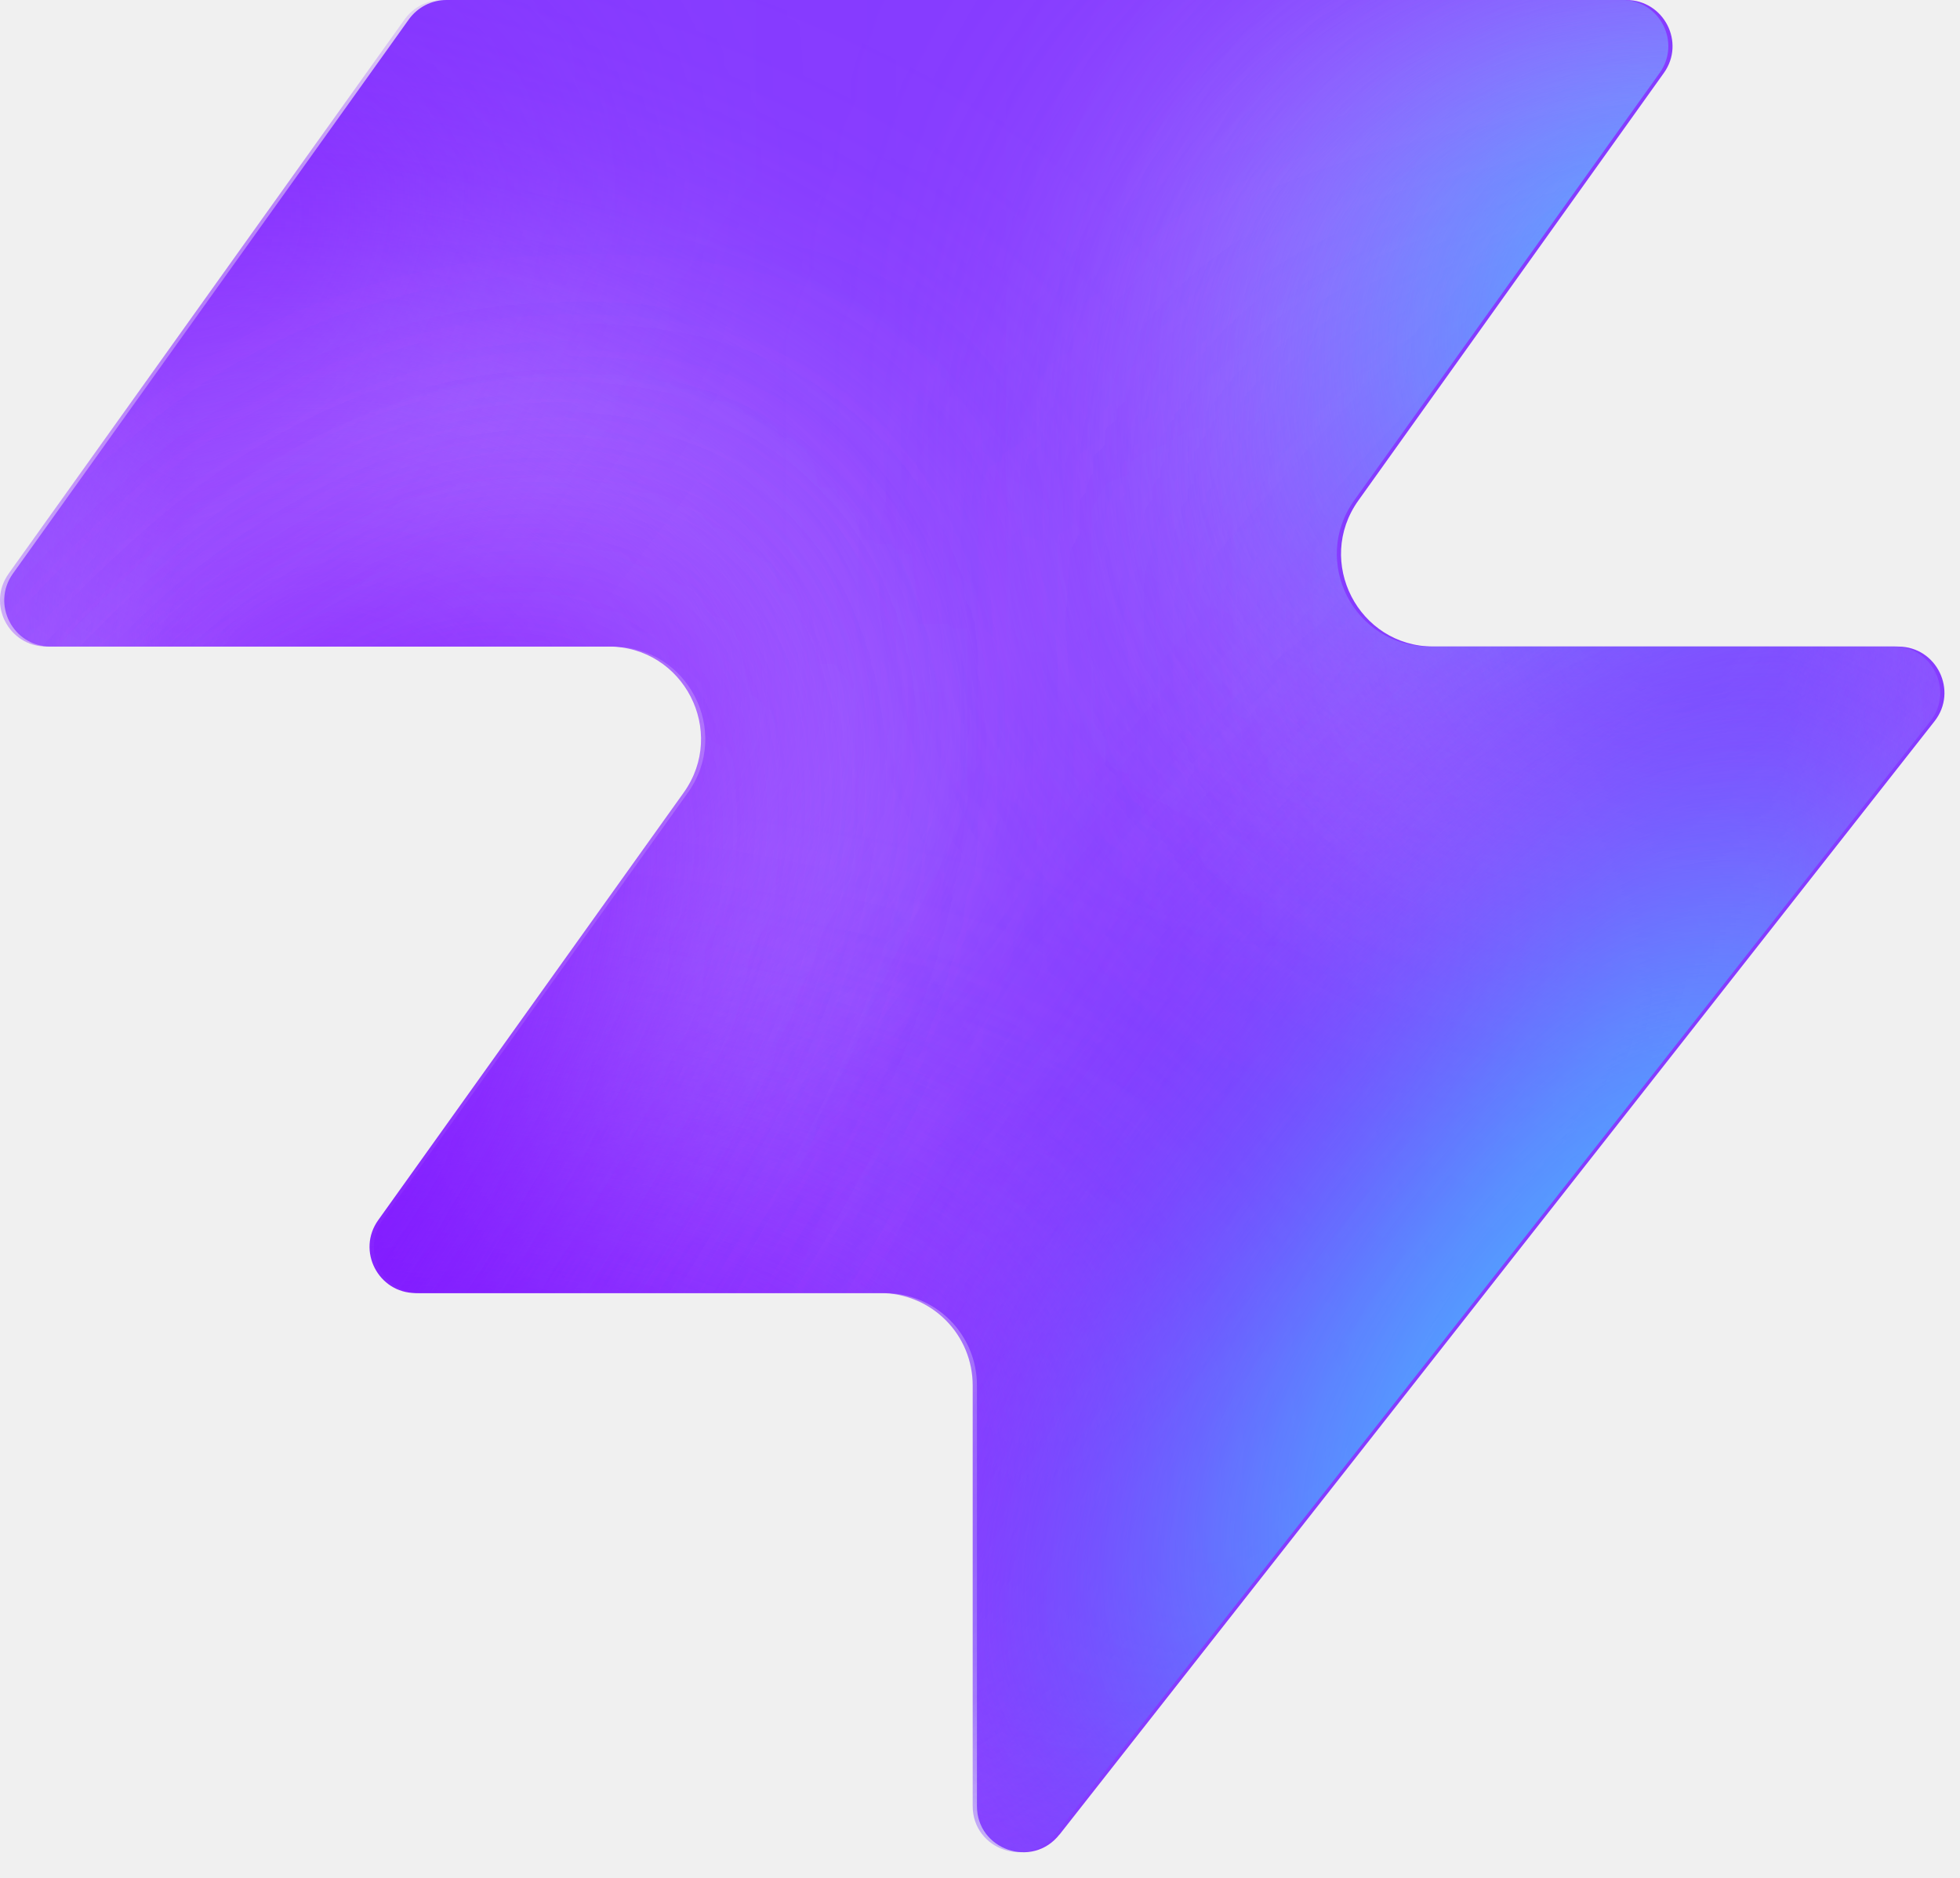
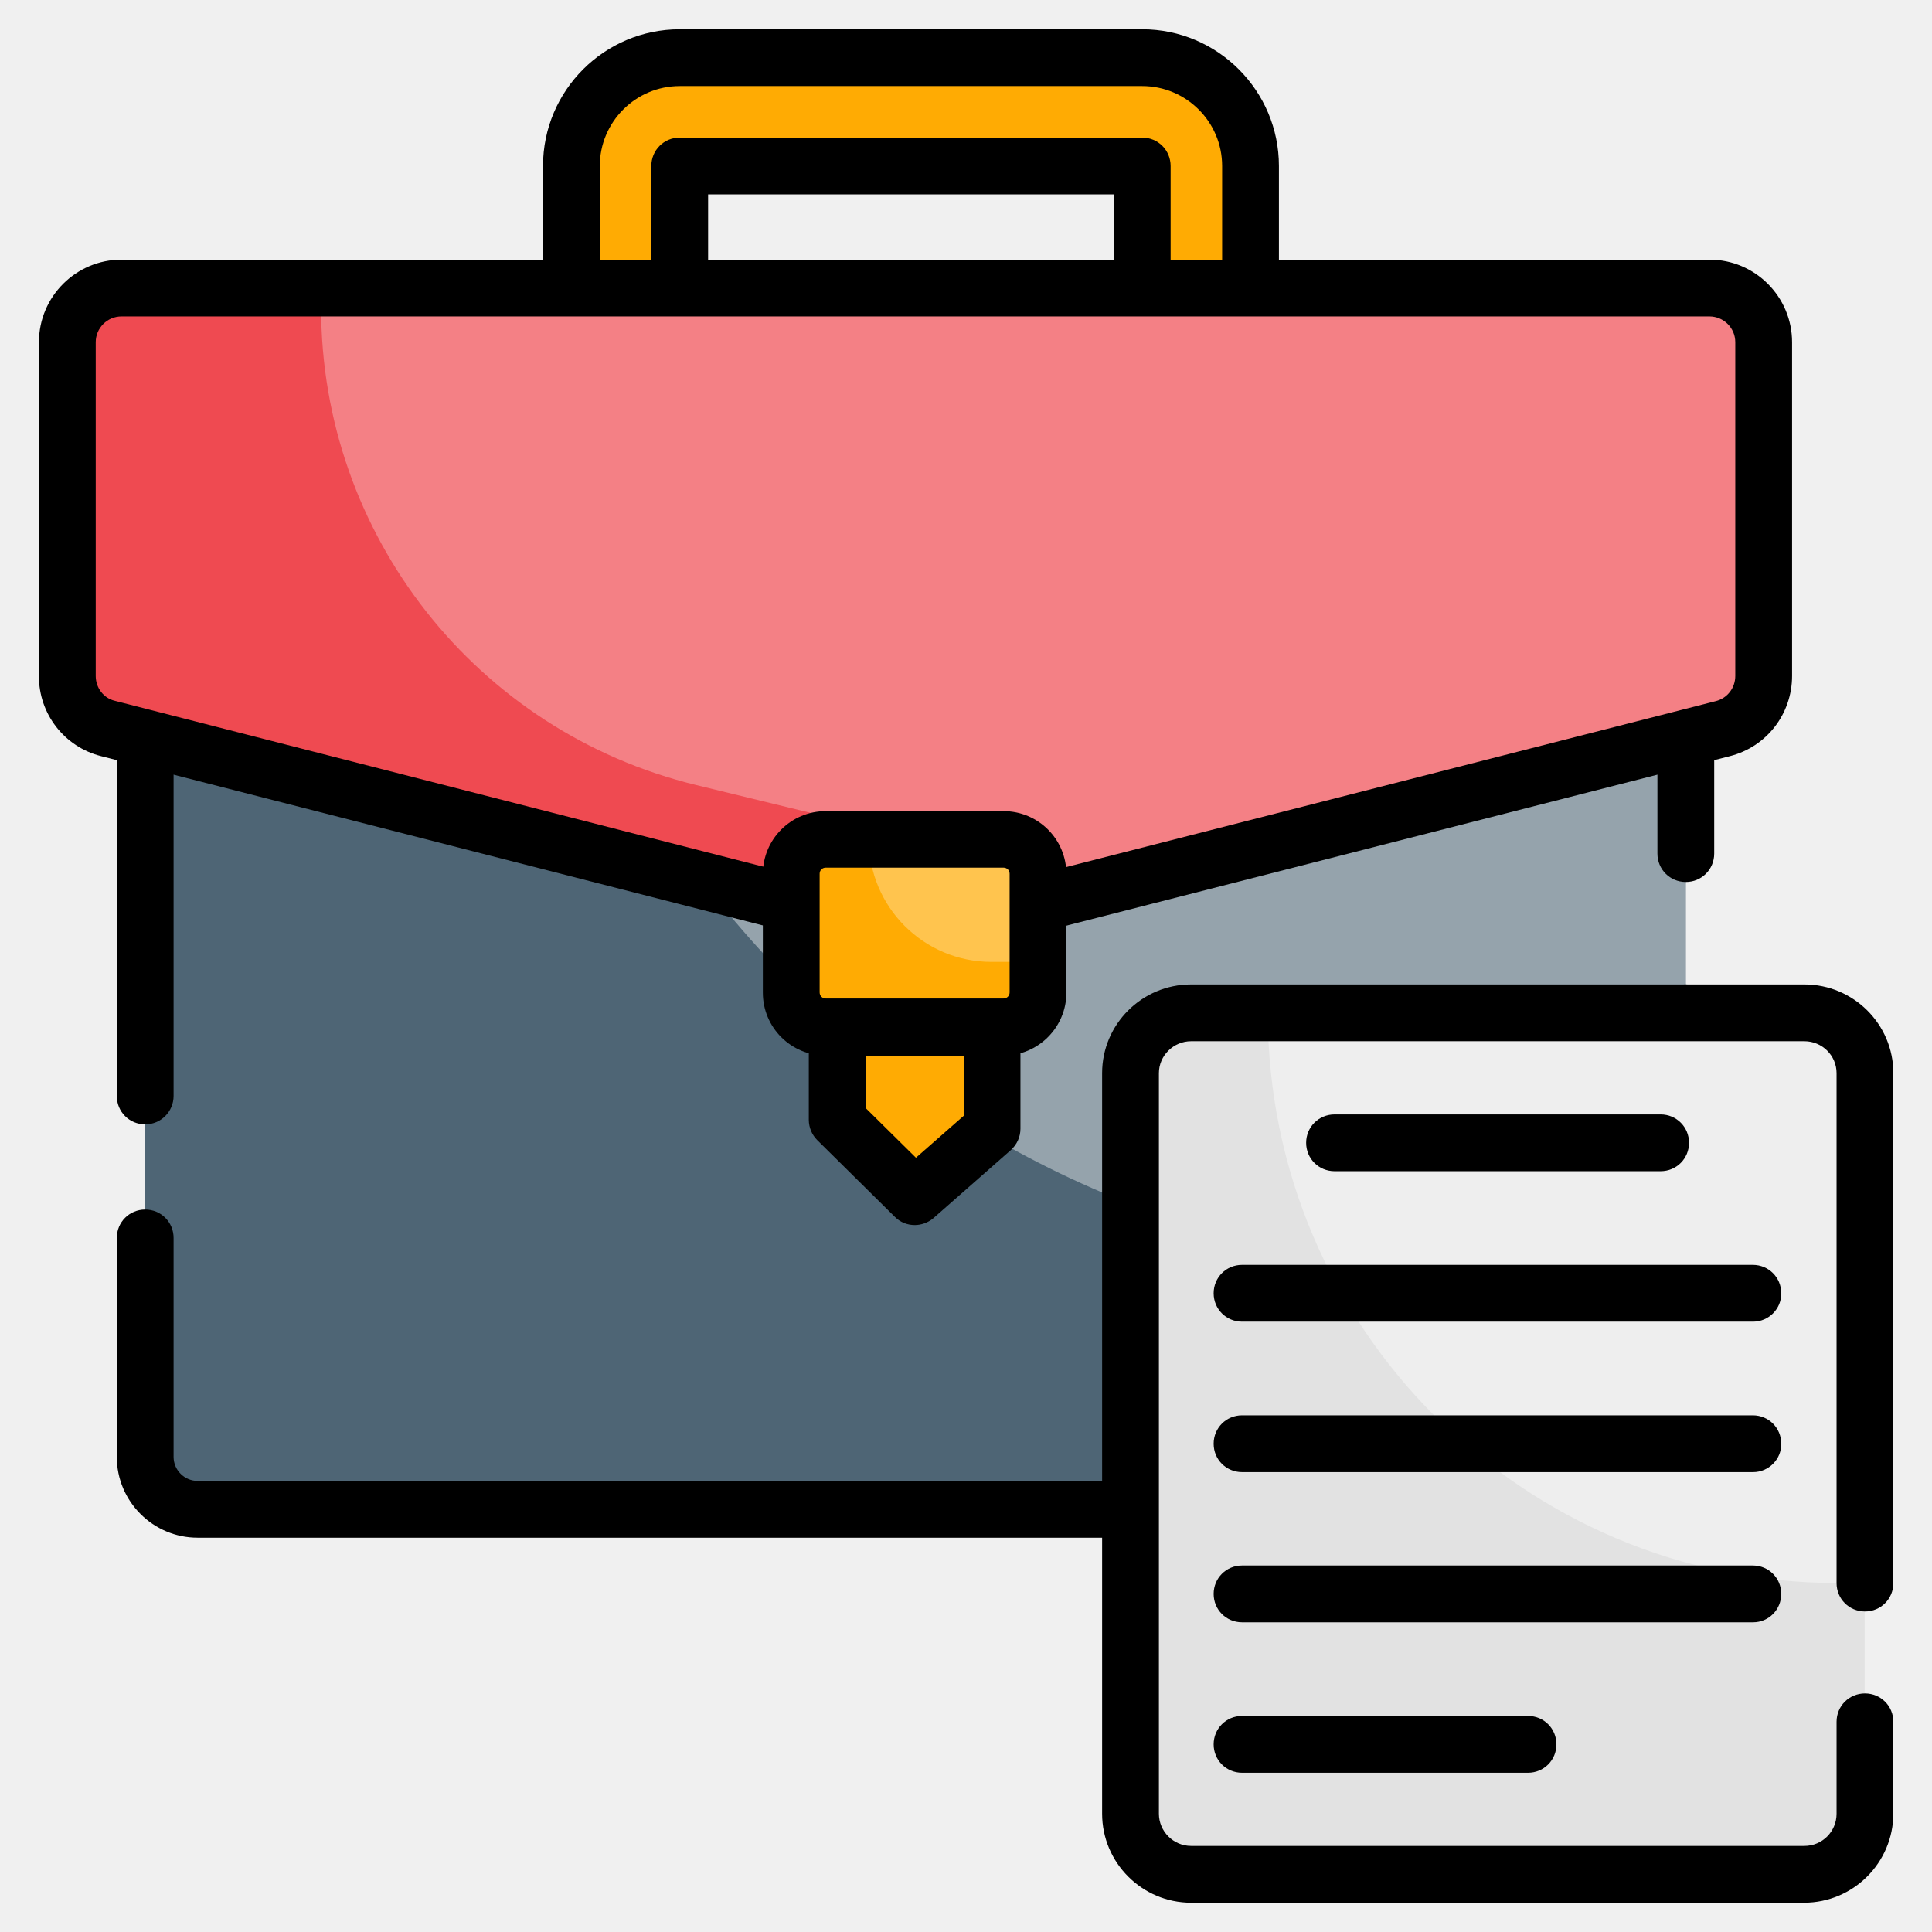
- <svg xmlns="http://www.w3.org/2000/svg" width="48" height="46" fill="none" viewBox="0 0 48 46">
-   <path fill="#863bff" d="M25.946 44.938c-.664.845-2.021.375-2.021-.698V33.937a2.26 2.26 0 0 0-2.262-2.262H10.287c-.92 0-1.456-1.04-.92-1.788l7.48-10.471c1.07-1.497 0-3.578-1.842-3.578H1.237c-.92 0-1.456-1.04-.92-1.788L10.013.474c.214-.297.556-.474.92-.474h28.894c.92 0 1.456 1.04.92 1.788l-7.48 10.471c-1.07 1.498 0 3.579 1.842 3.579h11.377c.943 0 1.473 1.088.89 1.83L25.947 44.94z" style="fill:#863bff;fill:color(display-p3 .525 .23 1);fill-opacity:1" />
-   <mask id="a" width="48" height="46" x="0" y="0" maskUnits="userSpaceOnUse" style="mask-type:alpha">
-     <path fill="#000" d="M25.842 44.938c-.664.844-2.021.375-2.021-.698V33.937a2.26 2.26 0 0 0-2.262-2.262H10.183c-.92 0-1.456-1.04-.92-1.788l7.48-10.471c1.07-1.498 0-3.579-1.842-3.579H1.133c-.92 0-1.456-1.04-.92-1.787L9.91.473c.214-.297.556-.474.92-.474h28.894c.92 0 1.456 1.04.92 1.788l-7.48 10.471c-1.07 1.498 0 3.578 1.842 3.578h11.377c.943 0 1.473 1.088.89 1.832L25.843 44.94z" style="fill:#000;fill-opacity:1" />
-   </mask>
-   <g mask="url(#a)">
-     <g filter="url(#b)">
-       <ellipse cx="5.508" cy="14.704" fill="#ede6ff" rx="5.508" ry="14.704" style="fill:#ede6ff;fill:color(display-p3 .927 .903 1);fill-opacity:1" transform="matrix(.00324 1 1 -.00324 -4.47 31.516)" />
-     </g>
-     <g filter="url(#c)">
-       <ellipse cx="10.399" cy="29.851" fill="#ede6ff" rx="10.399" ry="29.851" style="fill:#ede6ff;fill:color(display-p3 .927 .903 1);fill-opacity:1" transform="matrix(.00324 1 1 -.00324 -39.328 7.883)" />
-     </g>
-     <g filter="url(#d)">
-       <ellipse cx="5.508" cy="30.487" fill="#7e14ff" rx="5.508" ry="30.487" style="fill:#7e14ff;fill:color(display-p3 .492 .077 1);fill-opacity:1" transform="rotate(89.814 -25.913 -14.639)scale(1 -1)" />
-     </g>
-     <g filter="url(#e)">
-       <ellipse cx="5.508" cy="30.599" fill="#7e14ff" rx="5.508" ry="30.599" style="fill:#7e14ff;fill:color(display-p3 .492 .077 1);fill-opacity:1" transform="rotate(89.814 -32.644 -3.334)scale(1 -1)" />
-     </g>
-     <g filter="url(#f)">
-       <ellipse cx="5.508" cy="30.599" fill="#7e14ff" rx="5.508" ry="30.599" style="fill:#7e14ff;fill:color(display-p3 .492 .077 1);fill-opacity:1" transform="matrix(.00324 1 1 -.00324 -34.34 30.47)" />
-     </g>
-     <g filter="url(#g)">
-       <ellipse cx="14.072" cy="22.078" fill="#ede6ff" rx="14.072" ry="22.078" style="fill:#ede6ff;fill:color(display-p3 .927 .903 1);fill-opacity:1" transform="rotate(93.35 24.506 48.493)scale(-1 1)" />
-     </g>
-     <g filter="url(#h)">
-       <ellipse cx="3.47" cy="21.501" fill="#7e14ff" rx="3.47" ry="21.501" style="fill:#7e14ff;fill:color(display-p3 .492 .077 1);fill-opacity:1" transform="rotate(89.009 28.708 47.59)scale(-1 1)" />
-     </g>
-     <g filter="url(#i)">
-       <ellipse cx="3.47" cy="21.501" fill="#7e14ff" rx="3.47" ry="21.501" style="fill:#7e14ff;fill:color(display-p3 .492 .077 1);fill-opacity:1" transform="rotate(89.009 28.708 47.59)scale(-1 1)" />
-     </g>
-     <g filter="url(#j)">
-       <ellipse cx=".387" cy="8.972" fill="#7e14ff" rx="4.407" ry="29.108" style="fill:#7e14ff;fill:color(display-p3 .492 .077 1);fill-opacity:1" transform="rotate(39.51 .387 8.972)" />
-     </g>
-     <g filter="url(#k)">
-       <ellipse cx="47.523" cy="-6.092" fill="#7e14ff" rx="4.407" ry="29.108" style="fill:#7e14ff;fill:color(display-p3 .492 .077 1);fill-opacity:1" transform="rotate(37.892 47.523 -6.092)" />
-     </g>
-     <g filter="url(#l)">
-       <ellipse cx="41.412" cy="6.333" fill="#47bfff" rx="5.971" ry="9.665" style="fill:#47bfff;fill:color(display-p3 .28 .748 1);fill-opacity:1" transform="rotate(37.892 41.412 6.333)" />
-     </g>
-     <g filter="url(#m)">
-       <ellipse cx="-1.879" cy="38.332" fill="#7e14ff" rx="4.407" ry="29.108" style="fill:#7e14ff;fill:color(display-p3 .492 .077 1);fill-opacity:1" transform="rotate(37.892 -1.88 38.332)" />
-     </g>
-     <g filter="url(#n)">
-       <ellipse cx="-1.879" cy="38.332" fill="#7e14ff" rx="4.407" ry="29.108" style="fill:#7e14ff;fill:color(display-p3 .492 .077 1);fill-opacity:1" transform="rotate(37.892 -1.88 38.332)" />
-     </g>
-     <g filter="url(#o)">
-       <ellipse cx="35.651" cy="29.907" fill="#7e14ff" rx="4.407" ry="29.108" style="fill:#7e14ff;fill:color(display-p3 .492 .077 1);fill-opacity:1" transform="rotate(37.892 35.651 29.907)" />
-     </g>
-     <g filter="url(#p)">
-       <ellipse cx="38.418" cy="32.4" fill="#47bfff" rx="5.971" ry="15.297" style="fill:#47bfff;fill:color(display-p3 .28 .748 1);fill-opacity:1" transform="rotate(37.892 38.418 32.4)" />
-     </g>
-   </g>
-   <defs>
-     <filter id="b" width="60.045" height="41.654" x="-19.77" y="16.149" color-interpolation-filters="sRGB" filterUnits="userSpaceOnUse">
-       <feFlood flood-opacity="0" result="BackgroundImageFix" />
-       <feBlend in="SourceGraphic" in2="BackgroundImageFix" result="shape" />
-       <feGaussianBlur result="effect1_foregroundBlur_2002_17158" stdDeviation="7.659" />
-     </filter>
-     <filter id="c" width="90.34" height="51.437" x="-54.613" y="-7.533" color-interpolation-filters="sRGB" filterUnits="userSpaceOnUse">
-       <feFlood flood-opacity="0" result="BackgroundImageFix" />
-       <feBlend in="SourceGraphic" in2="BackgroundImageFix" result="shape" />
-       <feGaussianBlur result="effect1_foregroundBlur_2002_17158" stdDeviation="7.659" />
-     </filter>
-     <filter id="d" width="79.355" height="29.4" x="-49.64" y="2.03" color-interpolation-filters="sRGB" filterUnits="userSpaceOnUse">
-       <feFlood flood-opacity="0" result="BackgroundImageFix" />
-       <feBlend in="SourceGraphic" in2="BackgroundImageFix" result="shape" />
-       <feGaussianBlur result="effect1_foregroundBlur_2002_17158" stdDeviation="4.596" />
-     </filter>
-     <filter id="e" width="79.579" height="29.4" x="-45.045" y="20.029" color-interpolation-filters="sRGB" filterUnits="userSpaceOnUse">
-       <feFlood flood-opacity="0" result="BackgroundImageFix" />
-       <feBlend in="SourceGraphic" in2="BackgroundImageFix" result="shape" />
-       <feGaussianBlur result="effect1_foregroundBlur_2002_17158" stdDeviation="4.596" />
-     </filter>
-     <filter id="f" width="79.579" height="29.4" x="-43.513" y="21.178" color-interpolation-filters="sRGB" filterUnits="userSpaceOnUse">
-       <feFlood flood-opacity="0" result="BackgroundImageFix" />
-       <feBlend in="SourceGraphic" in2="BackgroundImageFix" result="shape" />
-       <feGaussianBlur result="effect1_foregroundBlur_2002_17158" stdDeviation="4.596" />
-     </filter>
-     <filter id="g" width="74.749" height="58.852" x="15.756" y="-17.901" color-interpolation-filters="sRGB" filterUnits="userSpaceOnUse">
-       <feFlood flood-opacity="0" result="BackgroundImageFix" />
-       <feBlend in="SourceGraphic" in2="BackgroundImageFix" result="shape" />
-       <feGaussianBlur result="effect1_foregroundBlur_2002_17158" stdDeviation="7.659" />
-     </filter>
-     <filter id="h" width="61.377" height="25.362" x="23.548" y="2.284" color-interpolation-filters="sRGB" filterUnits="userSpaceOnUse">
-       <feFlood flood-opacity="0" result="BackgroundImageFix" />
-       <feBlend in="SourceGraphic" in2="BackgroundImageFix" result="shape" />
-       <feGaussianBlur result="effect1_foregroundBlur_2002_17158" stdDeviation="4.596" />
-     </filter>
-     <filter id="i" width="61.377" height="25.362" x="23.548" y="2.284" color-interpolation-filters="sRGB" filterUnits="userSpaceOnUse">
-       <feFlood flood-opacity="0" result="BackgroundImageFix" />
-       <feBlend in="SourceGraphic" in2="BackgroundImageFix" result="shape" />
-       <feGaussianBlur result="effect1_foregroundBlur_2002_17158" stdDeviation="4.596" />
-     </filter>
-     <filter id="j" width="56.045" height="63.649" x="-27.636" y="-22.853" color-interpolation-filters="sRGB" filterUnits="userSpaceOnUse">
-       <feFlood flood-opacity="0" result="BackgroundImageFix" />
-       <feBlend in="SourceGraphic" in2="BackgroundImageFix" result="shape" />
-       <feGaussianBlur result="effect1_foregroundBlur_2002_17158" stdDeviation="4.596" />
-     </filter>
-     <filter id="k" width="54.814" height="64.646" x="20.116" y="-38.415" color-interpolation-filters="sRGB" filterUnits="userSpaceOnUse">
-       <feFlood flood-opacity="0" result="BackgroundImageFix" />
-       <feBlend in="SourceGraphic" in2="BackgroundImageFix" result="shape" />
-       <feGaussianBlur result="effect1_foregroundBlur_2002_17158" stdDeviation="4.596" />
-     </filter>
-     <filter id="l" width="33.541" height="35.313" x="24.641" y="-11.323" color-interpolation-filters="sRGB" filterUnits="userSpaceOnUse">
-       <feFlood flood-opacity="0" result="BackgroundImageFix" />
-       <feBlend in="SourceGraphic" in2="BackgroundImageFix" result="shape" />
-       <feGaussianBlur result="effect1_foregroundBlur_2002_17158" stdDeviation="4.596" />
-     </filter>
-     <filter id="m" width="54.814" height="64.646" x="-29.286" y="6.009" color-interpolation-filters="sRGB" filterUnits="userSpaceOnUse">
-       <feFlood flood-opacity="0" result="BackgroundImageFix" />
-       <feBlend in="SourceGraphic" in2="BackgroundImageFix" result="shape" />
-       <feGaussianBlur result="effect1_foregroundBlur_2002_17158" stdDeviation="4.596" />
-     </filter>
-     <filter id="n" width="54.814" height="64.646" x="-29.286" y="6.009" color-interpolation-filters="sRGB" filterUnits="userSpaceOnUse">
-       <feFlood flood-opacity="0" result="BackgroundImageFix" />
-       <feBlend in="SourceGraphic" in2="BackgroundImageFix" result="shape" />
-       <feGaussianBlur result="effect1_foregroundBlur_2002_17158" stdDeviation="4.596" />
-     </filter>
-     <filter id="o" width="54.814" height="64.646" x="8.244" y="-2.416" color-interpolation-filters="sRGB" filterUnits="userSpaceOnUse">
-       <feFlood flood-opacity="0" result="BackgroundImageFix" />
-       <feBlend in="SourceGraphic" in2="BackgroundImageFix" result="shape" />
-       <feGaussianBlur result="effect1_foregroundBlur_2002_17158" stdDeviation="4.596" />
-     </filter>
-     <filter id="p" width="39.409" height="43.623" x="18.713" y="10.588" color-interpolation-filters="sRGB" filterUnits="userSpaceOnUse">
-       <feFlood flood-opacity="0" result="BackgroundImageFix" />
-       <feBlend in="SourceGraphic" in2="BackgroundImageFix" result="shape" />
-       <feGaussianBlur result="effect1_foregroundBlur_2002_17158" stdDeviation="4.596" />
-     </filter>
-   </defs>
+ <svg xmlns="http://www.w3.org/2000/svg" viewBox="0 0 66 66" id="portfolio">
+   <path fill="#4e6575" d="M4.96 37.44V9.85h52.63v39.92c0 .99-.8 1.79-1.79 1.79H6.75c-.99 0-1.79-.8-1.79-1.79v-7.48" />
+   <path fill="#fff" d="M57.59 9.84v33.55h-6.84c-18.53 0-33.55-15.02-33.55-33.55h40.39z" opacity=".4" />
+   <path d="M55.79 52.53H6.75c-1.52 0-2.76-1.24-2.76-2.76v-7.48c0-.54.43-.97.97-.97s.97.43.97.97v7.48c0 .45.37.82.82.82h49.04c.45 0 .82-.37.82-.82V34.6c0-.54.43-.97.97-.97s.97.43.97.97v15.16a2.755 2.755 0 0 1-2.76 2.77zM4.96 38.41c-.54 0-.97-.43-.97-.97V9.85c0-.54.43-.97.97-.97h52.63c.54 0 .97.43.97.97v19.31c0 .54-.43.97-.97.97s-.97-.43-.97-.97V10.82H5.93v26.62c0 .53-.43.97-.97.97z" />
+   <path fill="#ffab03" d="M42.72 5.67v4.17h-3.7V5.67h-15.8v4.17h-3.7V5.67c0-2.05 1.66-3.7 3.7-3.7h15.8c2.04 0 3.7 1.66 3.7 3.7z" />
+   <path d="M42.72 10.81h-3.7c-.54 0-.97-.43-.97-.97v-3.2H24.19v3.2c0 .54-.43.97-.97.97h-3.7c-.54 0-.97-.43-.97-.97V5.67c0-2.58 2.1-4.67 4.67-4.67h15.8c2.58 0 4.67 2.1 4.67 4.67v4.17c0 .54-.43.97-.97.97zm-2.73-1.94h1.76v-3.2c0-1.51-1.23-2.73-2.73-2.73h-15.8c-1.51 0-2.73 1.23-2.73 2.73v3.2h1.76v-3.2c0-.54.43-.97.97-.97h15.8c.54 0 .97.43.97.97v3.2z" />
+   <path fill="#e2e2e2" d="M63.7 36.66v25.3c0 1.15-.92 2.07-2.07 2.07H40.69c-1.15 0-2.07-.92-2.07-2.07v-25.3c0-1.14.92-2.06 2.07-2.06h20.95c1.14 0 2.06.92 2.06 2.06z" />
+   <path fill="#fff" d="M63.7 36.67v17.41h-.91c-10.76 0-19.48-8.72-19.48-19.48h18.32c1.14 0 2.07.93 2.07 2.07z" opacity=".4" />
+   <path fill="#ef4a51" d="M60.25 11.69v11.4c0 .85-.57 1.59-1.39 1.8L37.9 30.25l-6.18 1.57c-.3.07-.61.07-.92 0L3.69 24.89c-.81-.2-1.39-.94-1.39-1.8v-11.4c0-1.02.82-1.85 1.85-1.85H58.4c1.02 0 1.85.83 1.85 1.85z" />
+   <path fill="#fff" d="M60.25 11.69v11.4c0 .85-.57 1.59-1.39 1.8L37.9 30.25l-14.11-3.43a16.772 16.772 0 0 1-12.82-16.3c0-.24.05-.46.13-.68h47.3c1.02 0 1.85.83 1.85 1.85z" opacity=".3" />
+   <path d="M31.27 32.85c-.23 0-.46-.03-.69-.08L3.45 25.83a2.808 2.808 0 0 1-2.12-2.74v-11.4c0-1.56 1.27-2.82 2.82-2.82H58.4c1.56 0 2.82 1.27 2.82 2.82v11.4c0 1.3-.87 2.42-2.12 2.74l-27.13 6.93c-.23.06-.46.09-.7.09zM4.15 10.81c-.49 0-.88.4-.88.88v11.4c0 .41.27.76.65.85l27.13 6.94c.14.03.3.03.44 0l27.13-6.93c.39-.1.66-.45.66-.86v-11.4c0-.49-.4-.88-.88-.88H4.15z" />
+   <path fill="#ffab03" d="M33.89 35.09H28.6v3.16l2.65 2.63 2.64-2.33z" />
+   <path d="M31.25 41.85c-.25 0-.49-.09-.68-.28l-2.65-2.62a.985.985 0 0 1-.29-.69V35.1c0-.54.43-.97.97-.97h5.29c.54 0 .97.43.97.97v3.46c0 .28-.12.54-.33.73l-2.65 2.33c-.18.15-.41.23-.63.23zm-1.68-4 1.72 1.7 1.64-1.44v-2.05h-3.35v1.79z" />
+   <path fill="#ffab03" d="M34.25 35.09h-6c-.67 0-1.22-.54-1.22-1.22v-3.98c0-.67.54-1.22 1.22-1.22h6c.67 0 1.22.54 1.22 1.22v3.98c-.01.67-.55 1.22-1.22 1.22z" />
+   <path fill="#fff" d="M35.46 29.68v3.18h-1.59c-2.32 0-4.19-1.88-4.19-4.19h4.78c.55 0 1 .45 1 1.01z" opacity=".3" />
+   <path d="M34.28 36.06h-6.07c-1.19 0-2.15-.96-2.15-2.15v-4.05c0-1.19.96-2.15 2.15-2.15h6.07c1.19 0 2.15.96 2.15 2.15v4.05c0 1.18-.96 2.15-2.15 2.15zm-6.07-6.42c-.12 0-.21.09-.21.21v4.05c0 .12.09.21.21.21h6.07c.12 0 .21-.09.21-.21v-4.05c0-.12-.09-.21-.21-.21h-6.07zM61.63 65H40.69c-1.67 0-3.04-1.36-3.04-3.04v-25.3c0-1.67 1.36-3.03 3.04-3.03h20.95c1.68 0 3.04 1.36 3.04 3.03v17.42c0 .54-.43.97-.97.97s-.97-.43-.97-.97V36.66c0-.6-.49-1.09-1.1-1.09H40.69c-.6 0-1.1.49-1.1 1.09v25.3c0 .6.49 1.1 1.1 1.1h20.95c.61 0 1.1-.49 1.1-1.1v-3.14c0-.54.43-.97.97-.97s.97.43.97.97v3.14A3.054 3.054 0 0 1 61.63 65z" />
+   <path d="M56.73 40.01H45.59c-.54 0-.97-.43-.97-.97s.43-.97.97-.97h11.14c.54 0 .97.43.97.97s-.43.97-.97.97zm3.16 5.14H42.43c-.54 0-.97-.43-.97-.97s.43-.97.97-.97h17.45c.54 0 .97.43.97.97.01.53-.43.97-.96.97zm0 5.14H42.43c-.54 0-.97-.43-.97-.97s.43-.97.97-.97h17.45c.54 0 .97.43.97.97.01.53-.43.97-.96.97zm0 5.13H42.43c-.54 0-.97-.43-.97-.97s.43-.97.97-.97h17.45c.54 0 .97.43.97.97s-.43.97-.96.97zm-7.69 5.14h-9.77c-.54 0-.97-.43-.97-.97s.43-.97.97-.97h9.77c.54 0 .97.43.97.97s-.43.97-.97.97z" />
</svg>
